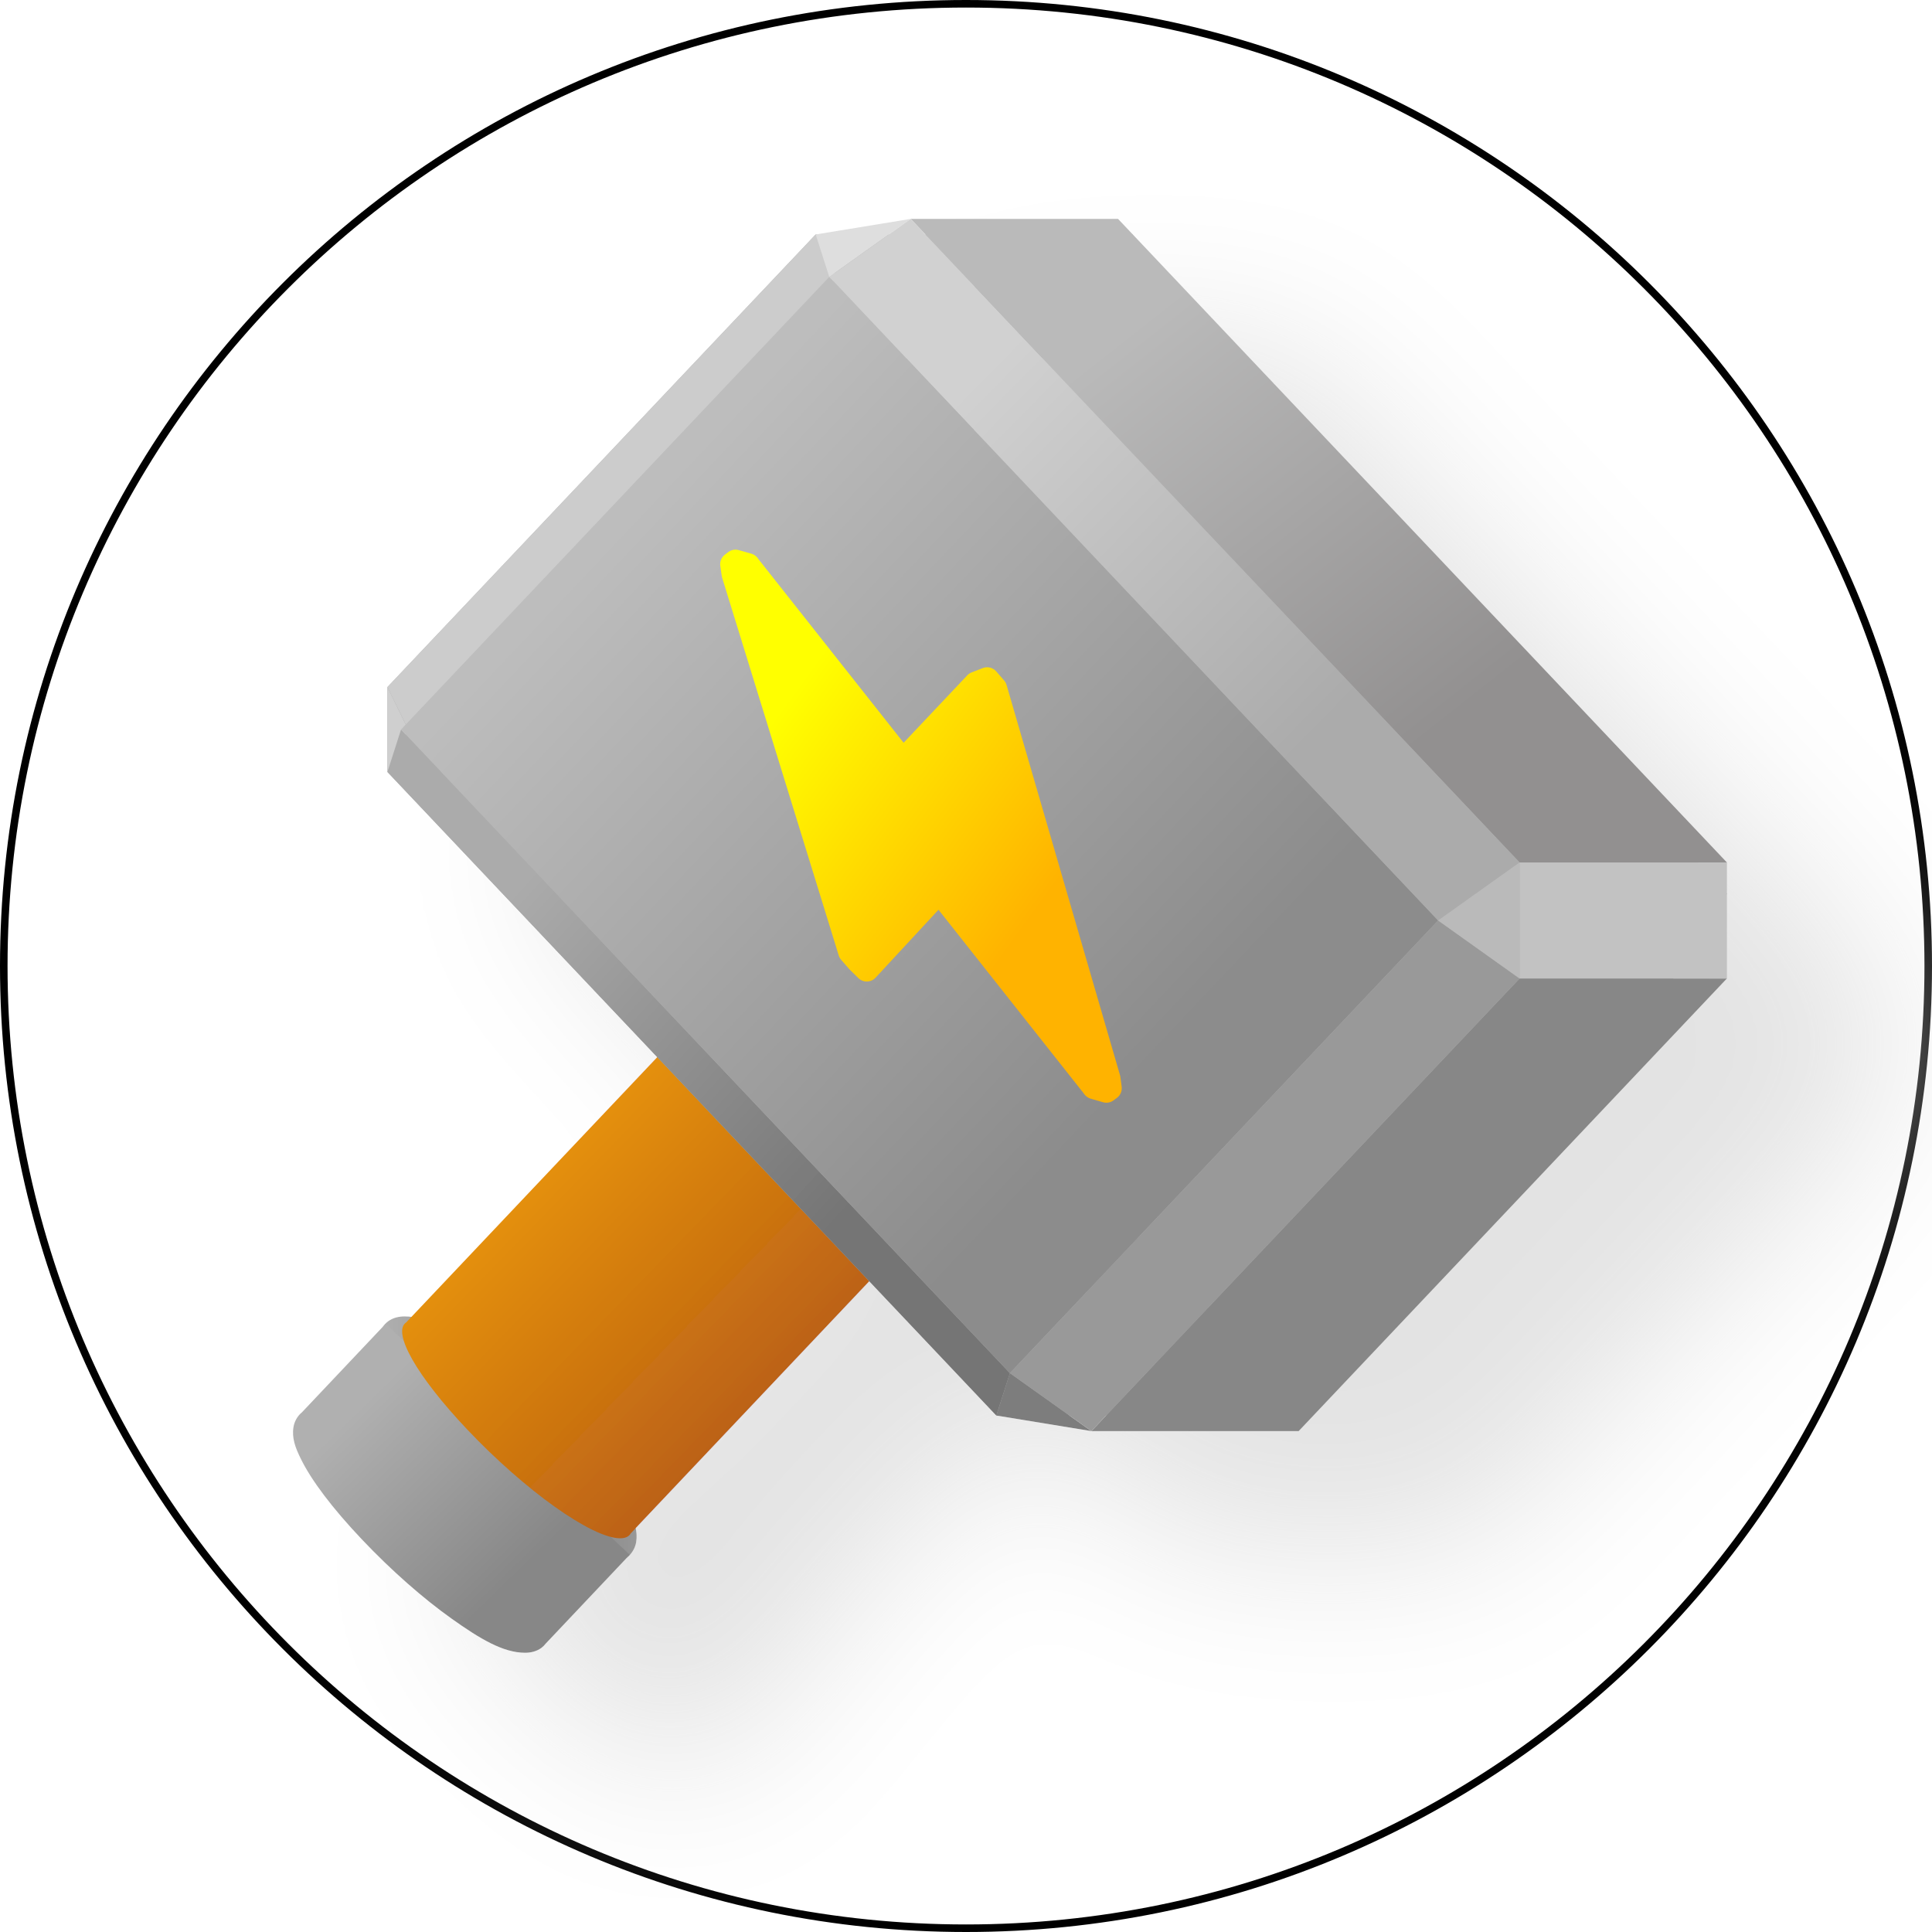
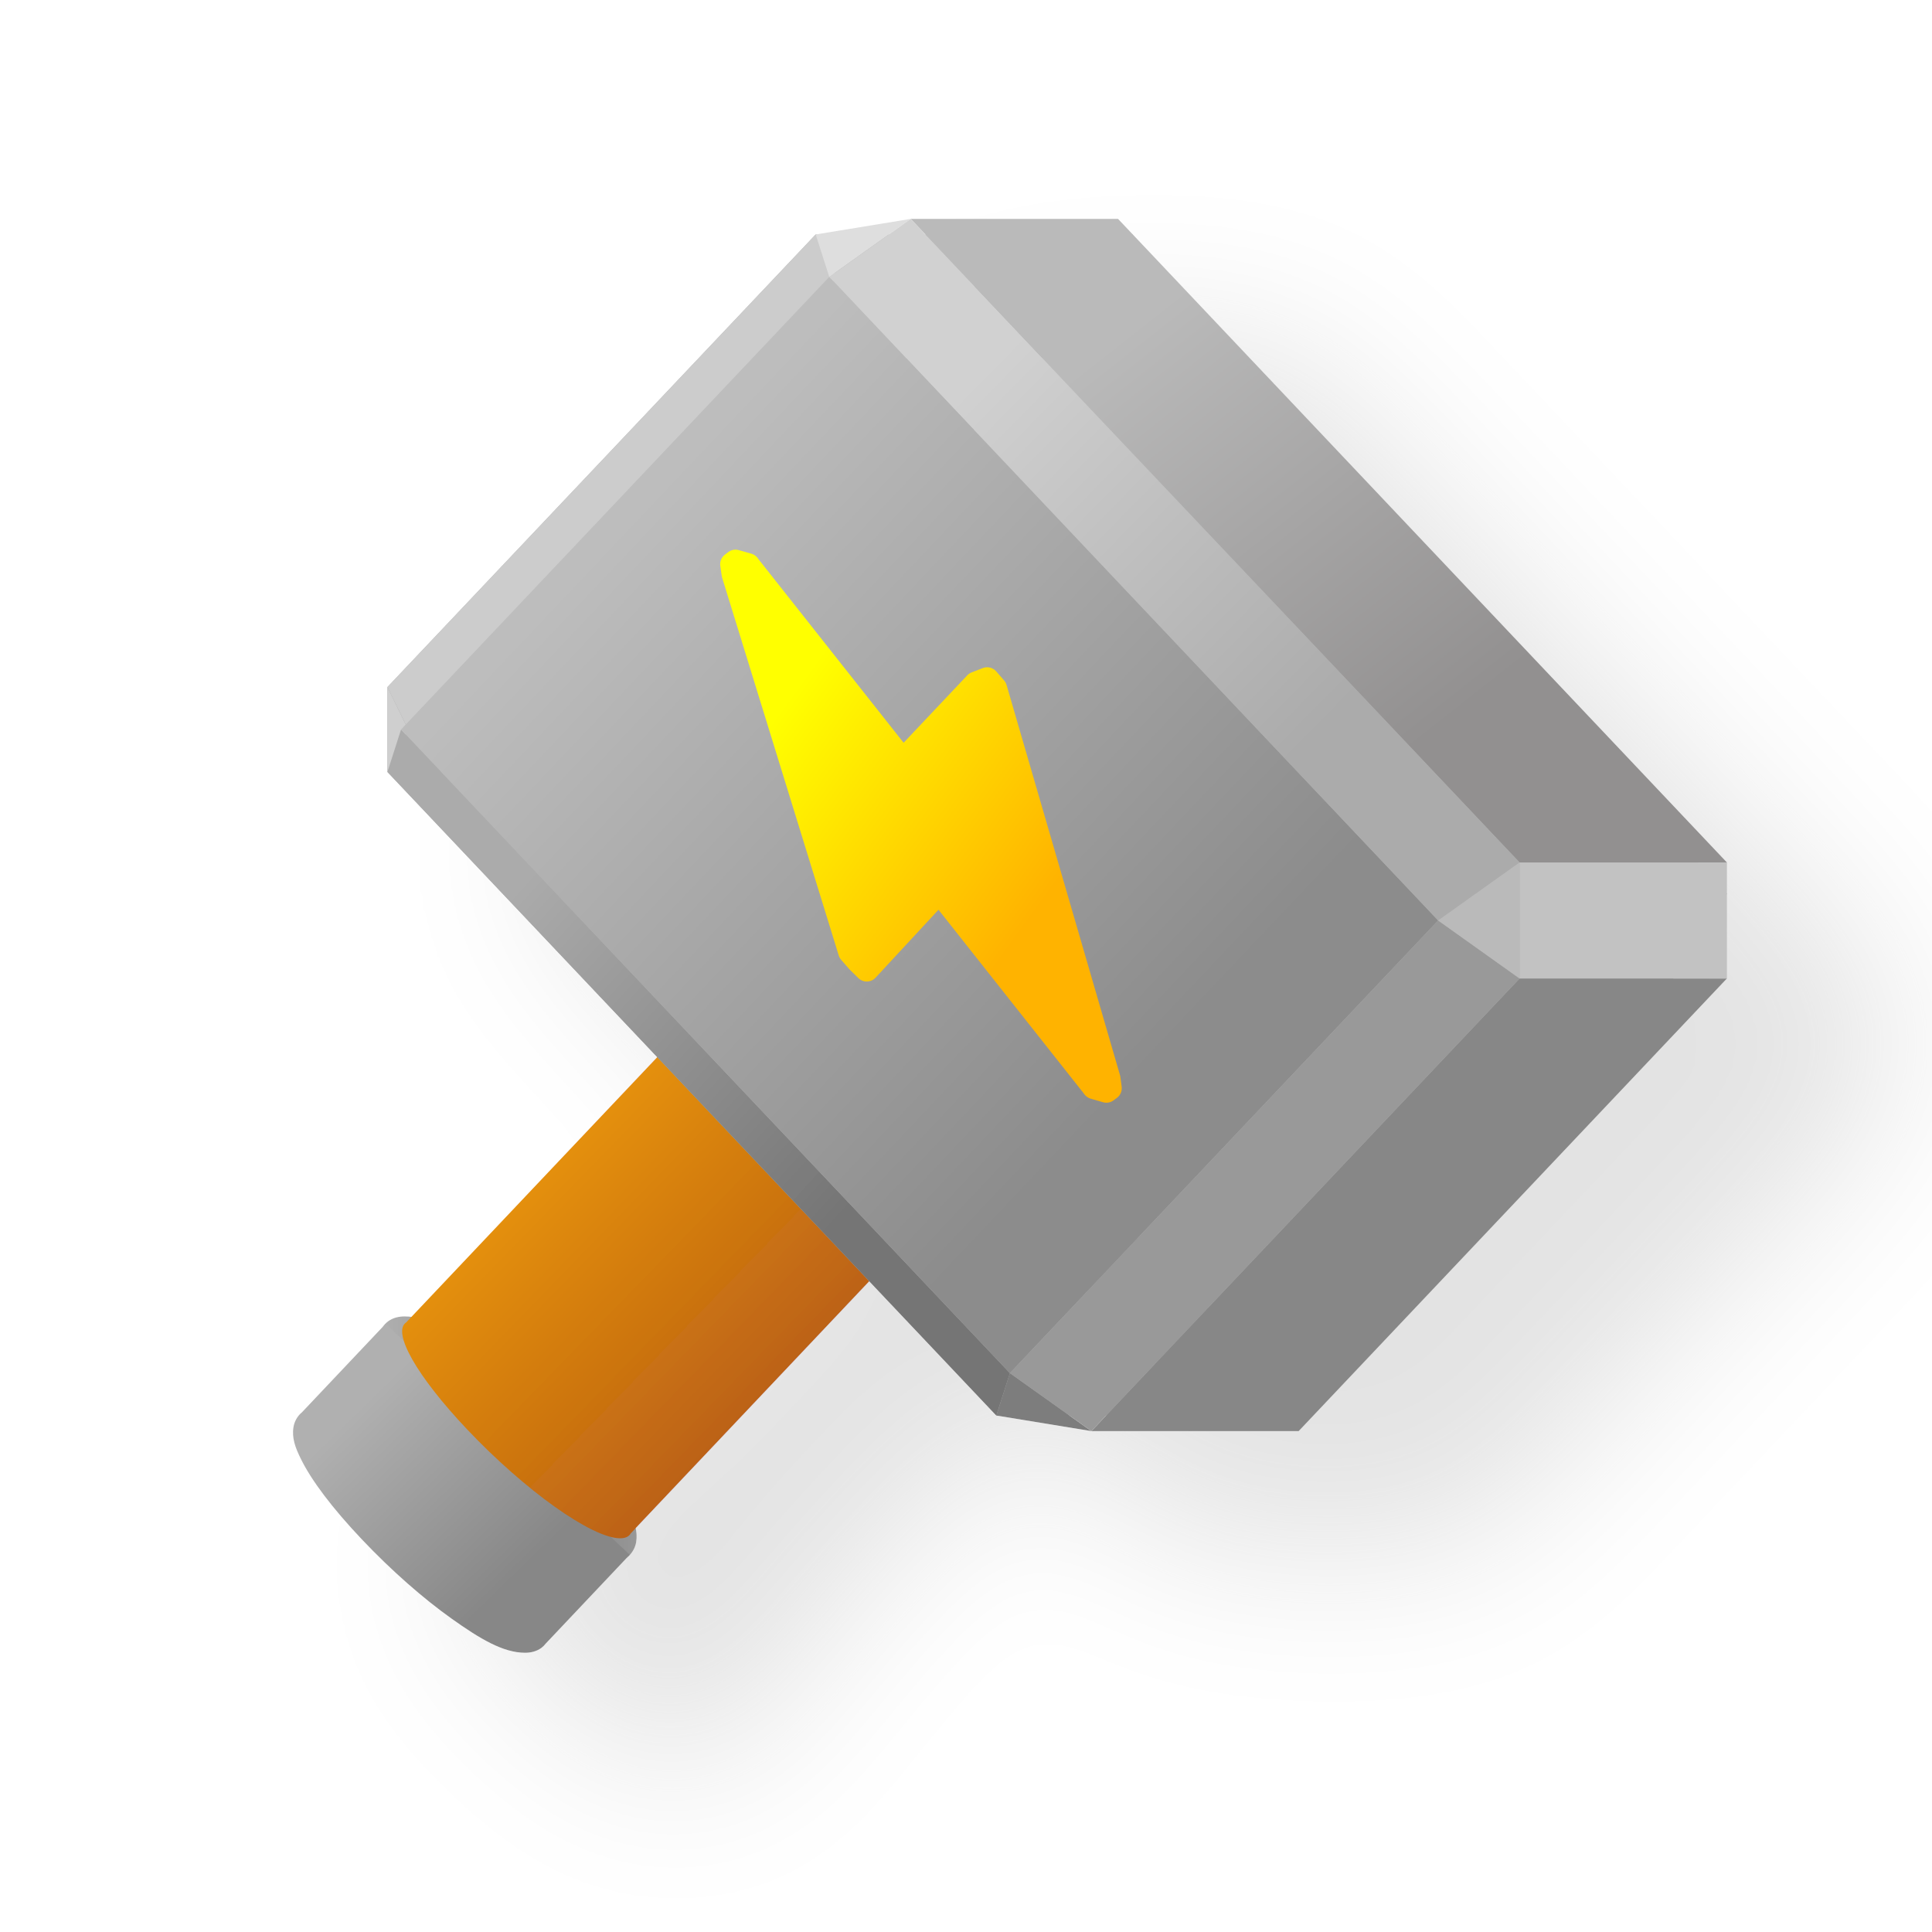
<svg xmlns="http://www.w3.org/2000/svg" class="hammer" width="512" height="512" version="1.1" viewBox="-50 -50 512 512">
  <defs>
    <filter id="shadow" width="300%" height="300%" x="-1" y="-1">
      <feDropShadow dx="4" dy="3" flood-color="#e3e3e3" flood-opacity="1" stdDeviation="2" />
    </filter>
    <linearGradient id="linearGradient1919" x1="-47.726" x2="-41.278" y1="-15.874" y2="-15.874" gradientUnits="userSpaceOnUse">
      <stop stop-color="#b0b0b0" offset="0" />
      <stop stop-color="#848484" offset=".73" />
      <stop stop-color="#979797" offset="1" />
    </linearGradient>
    <linearGradient id="linearGradient347-5" x1="-15.266" x2="-7.127" y1="8.069" y2="16.208" gradientTransform="matrix(1.0128 0 0 .98737 -34.233 -26.728)" gradientUnits="userSpaceOnUse">
      <stop stop-color="#b0b0b0" offset=".22" />
      <stop stop-color="#878787" offset=".72" />
    </linearGradient>
    <linearGradient id="linearGradient357-9" x1="-13.018" x2="9.624" y1="-9.578" y2="13.064" gradientTransform="matrix(.98572 0 0 1.0145 -34.233 -26.728)" gradientUnits="userSpaceOnUse">
      <stop stop-color="#ffae00" offset=".22" />
      <stop stop-color="#ac501b" offset=".72" />
    </linearGradient>
    <linearGradient id="gradient-dynamic-7" x1="2.689" x2="20.805" y1="-25.244" y2="-7.128" gradientTransform="scale(1.1262 .88795)" gradientUnits="userSpaceOnUse">
      <stop stop-color="#bababa" offset=".22" />
      <stop stop-color="#929090" offset=".72" />
    </linearGradient>
    <linearGradient id="gradient-dynamic-11" x1="-10.551" x2="5.782" y1="-9.194" y2="7.139" gradientTransform="scale(.95257 1.0498)" gradientUnits="userSpaceOnUse">
      <stop stop-color="#ababab" offset=".22" />
      <stop stop-color="#757575" offset=".72" />
    </linearGradient>
    <linearGradient id="gradient-dynamic-8" x1="-9.984" x2="16.668" y1="-20.393" y2="6.259" gradientTransform="scale(.97266 1.0281)" gradientUnits="userSpaceOnUse">
      <stop stop-color="#bdbdbd" offset=".22" />
      <stop stop-color="#8c8c8c" offset=".72" />
    </linearGradient>
    <linearGradient id="gradient-dynamic-10" x1="1.001" x2="18.396" y1="-22.234" y2="-4.84" gradientTransform="scale(.99193 1.0081)" gradientUnits="userSpaceOnUse">
      <stop stop-color="#d1d1d1" offset=".22" />
      <stop stop-color="#ababab" offset=".72" />
    </linearGradient>
    <linearGradient id="linearGradient1665" x1="-2.034" x2="9.745" y1="-12.055" y2="-.275" gradientTransform="scale(.85209 1.1736)" gradientUnits="userSpaceOnUse">
      <stop stop-color="#ff0" offset=".22" />
      <stop stop-color="#ffb300" offset=".72" />
    </linearGradient>
  </defs>
  <rect x="-219.9" y="-209.25" width="856" height="848.21" ry="2.82" fill="#fff" stop-color="#000000" stroke-linecap="square" stroke-width="1.002" style="paint-order:markers fill stroke" />
-   <circle cx="206" cy="206" r="255" fill="none" stop-color="#000000" stroke="#000" stroke-linecap="square" stroke-width="2" style="paint-order:markers fill stroke" />
  <g transform="matrix(10.913 0 0 10.913 550.44 547.3)" stroke-width=".092" filter="url(#shadow)">
    <g transform="matrix(.97155 0 0 .97155 -1.3631 -1.4061)" stroke-width=".094">
      <g transform="translate(1.9617 -3.039)">
        <path d="m-44.502-15.874-2.141 2.263" color="#000000" stroke-width=".792" style="-inkscape-stroke:none" />
        <path d="m-47.076-18.945c-0.137 0-0.285 0.028-0.412 0.121-0.127 0.093-0.205 0.246-0.227 0.383-0.044 0.274 0.046 0.51 0.18 0.785 0.268 0.55 0.792 1.242 1.531 2.023 0.74 0.781 1.534 1.473 2.244 1.978 0.71 0.505 1.285 0.852 1.834 0.852 0.137 0 0.283-0.028 0.41-0.121 0.127-0.093 0.205-0.246 0.227-0.383 0.043-0.274-0.045-0.51-0.18-0.785-0.268-0.55-0.792-1.242-1.531-2.023-0.74-0.781-1.534-1.473-2.244-1.978s-1.283-0.852-1.832-0.852zm0.096 0.748c0.198 0.031 0.711 0.233 1.33 0.674 0.664 0.473 1.431 1.141 2.141 1.891 0.709 0.75 1.201 1.419 1.41 1.848 0.066 0.135 0.063 0.169 0.076 0.232-0.199-0.032-0.712-0.232-1.33-0.672-0.664-0.473-1.431-1.141-2.141-1.891-0.709-0.75-1.201-1.419-1.41-1.848-0.067-0.137-0.063-0.171-0.076-0.234z" color="#000000" fill="url(#linearGradient1919)" stroke-linecap="round" stroke-linejoin="round" stroke-width=".094" style="-inkscape-stroke:none" />
        <path d="m-47.552-18.761-2.092 2.213c-0.117 0.094-0.19 0.238-0.211 0.369-0.043 0.274 0.045 0.51 0.18 0.785 0.268 0.55 0.792 1.242 1.531 2.023 0.74 0.781 1.532 1.475 2.242 1.98 0.71 0.505 1.287 0.852 1.836 0.852 0.137 0 0.283-0.03 0.41-0.123 0.04-0.03 0.075-0.066 0.105-0.105l2.1-2.221z" color="#000000" fill="url(#linearGradient347-5)" stroke-width=".008" style="-inkscape-stroke:none" />
        <path d="m-30.339-36.445-16.697 17.648c-0.359 0.236 0.242 1.323 1.522 2.676 1.449 1.531 3.122 2.721 3.824 2.721 0.131 0 0.218-0.041 0.262-0.119l16.684-17.635z" color="#000000" fill="url(#linearGradient357-9)" stroke-width=".008" style="-inkscape-stroke:none" />
      </g>
      <g transform="translate(-35.494 -27.002)" stroke-linecap="round" stroke-linejoin="round">
        <g stroke-width=".008">
          <path d="m-4.868-10.713 0.368 2.511 1.668-1.061z" fill="#7d7d7d" />
          <path d="m5.836-22.026-10.704 11.313 2.036 1.45 10.703-11.314z" fill="#999" />
          <path d="m12.019 6.435-2.035 1.449-15.22-16.086 2.036-1.45z" fill="#a6a6a6" />
          <path d="m23.091-4.49-10.704 11.314-15.219-16.087 10.703-11.314z" fill="#b0b0b0" />
          <path d="m5.836-22.026h2.743l-0.708 1.449z" fill="#bababa" />
          <path d="m7.843-22.026-0.518 1.06 15.588 16.476 0.517-1.061z" fill="#a6a6a6" />
          <path d="m-10.051-10.713h5.183v2.122h-5.183z" fill="#a6a6a6" />
          <path d="m-10.051-10.713h5.183l10.704-11.313h-5.183z" fill="#b0b0b0" />
          <path d="m10.352 7.495h-5.183l-15.22-16.086h5.183z" fill="#b0b0b0" />
          <path d="m0.653-22.026h7.926-5.183z" fill="#c2c2c2" />
          <path d="m23.43-6.329h-5.183l-15.219-16.086h5.183z" fill="url(#gradient-dynamic-7)" />
          <path d="m12.726 7.884h-5.182l10.703-11.313h5.183z" fill="#878787" />
          <path d="m-10.051-10.713v2.122l0.518-1.061z" fill="#cfcfcf" />
          <path d="m23.43-3.429h-5.183v-2.9h5.183z" fill="#c2c2c2" />
          <path d="m0.653-22.026-10.704 11.313 0.518 1.061 10.704-11.314z" fill="#ccc" />
          <path d="m-9.711-9.652-0.34 1.061 15.22 16.086 0.339-1.06z" fill="url(#gradient-dynamic-11)" />
          <path d="m0.653-22.026 2.375-0.389-2.035 1.449z" fill="#dedede" />
          <path d="m7.544 7.884-2.375-0.389 0.339-1.06z" fill="#7d7d7d" />
          <path d="m0.993-20.966-10.704 11.314 15.219 16.087 10.704-11.314z" fill="url(#gradient-dynamic-8)" />
        </g>
        <g fill="url(#linearGradient1665)">
          <path d="m4.657-10.799-1.827 1.937-3.8-4.806-1e-3 1e-3 -0.069-0.091-0.309-0.089-0.084 0.063 0.034 0.247 2.917 9.447 0.198 0.227 0.215 0.21 1.81-1.954 3.801 4.805v-2e-3l0.069 0.092 0.309 0.089 0.084-0.063-0.034-0.247-2.834-9.748-0.198-0.227z" color="#000000" stroke-width=".057" style="-inkscape-stroke:none" />
          <path d="m-1.266-14.135a0.3 0.3 0 0 0-0.264 0.047l-0.084 0.064a0.3 0.3 0 0 0-0.117 0.281l0.035 0.246a0.3 0.3 0 0 0 0.01 0.047l2.916 9.447a0.3 0.3 0 0 0 0.061 0.109l0.199 0.227a0.3 0.3 0 0 0 0.016 0.018l0.215 0.211a0.3 0.3 0 0 0 0.43-0.012l1.572-1.697 3.584 4.531a0.3 0.3 0 0 0 0.002 0l0.062 0.084a0.3 0.3 0 0 0 0.156 0.107l0.311 0.09a0.3 0.3 0 0 0 0.262-0.049l0.084-0.062a0.3 0.3 0 0 0 0.117-0.281l-0.033-0.248a0.3 0.3 0 0 0-0.01-0.043l-2.834-9.748a0.3 0.3 0 0 0-0.062-0.113l-0.197-0.227a0.3 0.3 0 0 0-0.334-0.082l-0.281 0.109a0.3 0.3 0 0 0-0.109 0.074l-1.59 1.684-3.584-4.533a0.3 0.3 0 0 0-0.004-2e-3l-0.062-0.084a0.3 0.3 0 0 0-0.156-0.107zm0.285 0.936 3.574 4.523a0.3 0.3 0 0 0 0.455 0.02l1.779-1.889 0.021-0.008 0.018 0.02 2.695 9.273-3.586-4.533a0.3 0.3 0 0 0-0.455-0.018l-1.602 1.727-0.135-0.156z" color="#000000" stroke-width=".094" style="-inkscape-stroke:none" />
        </g>
        <g stroke-width=".008">
          <path d="m18.247-6.329-2.035 1.45-15.219-16.087 2.035-1.449z" fill="url(#gradient-dynamic-10)" />
          <path d="m18.247-3.429-10.703 11.313-2.036-1.449 10.704-11.314z" fill="#999" />
          <path d="m18.247-3.429v-2.9l-2.035 1.45z" fill="#bababa" />
        </g>
      </g>
    </g>
  </g>
</svg>
